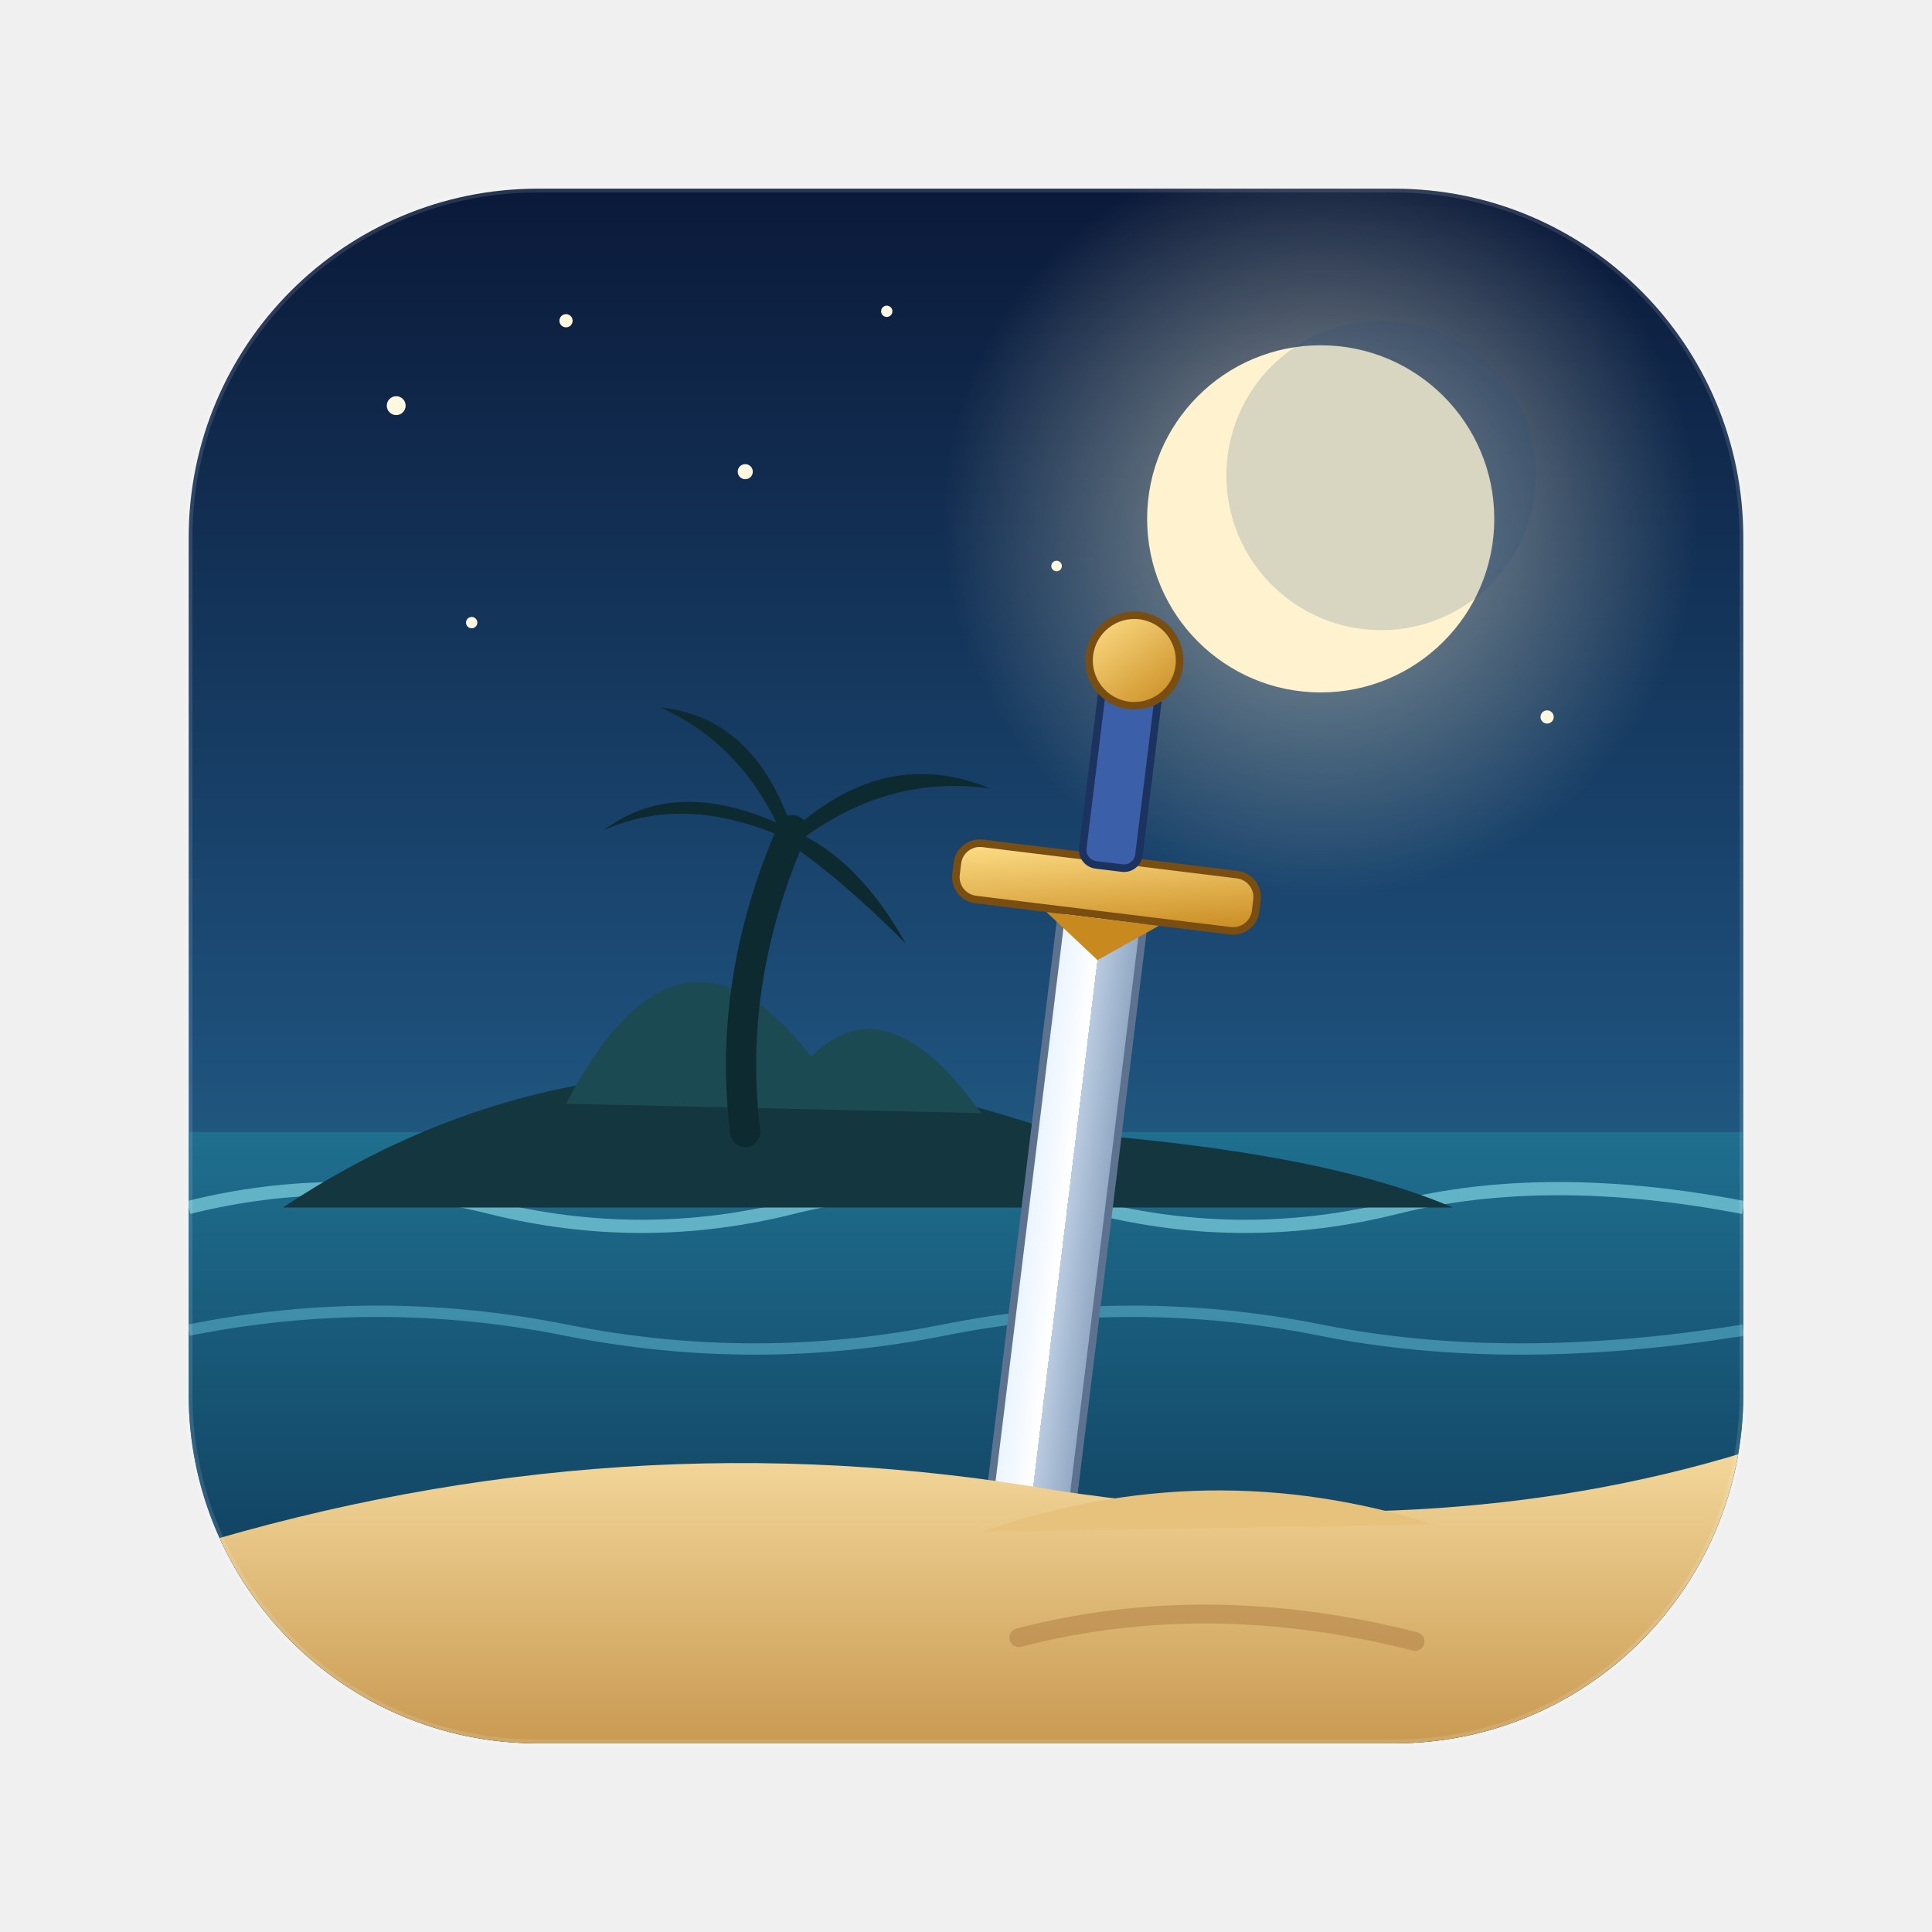
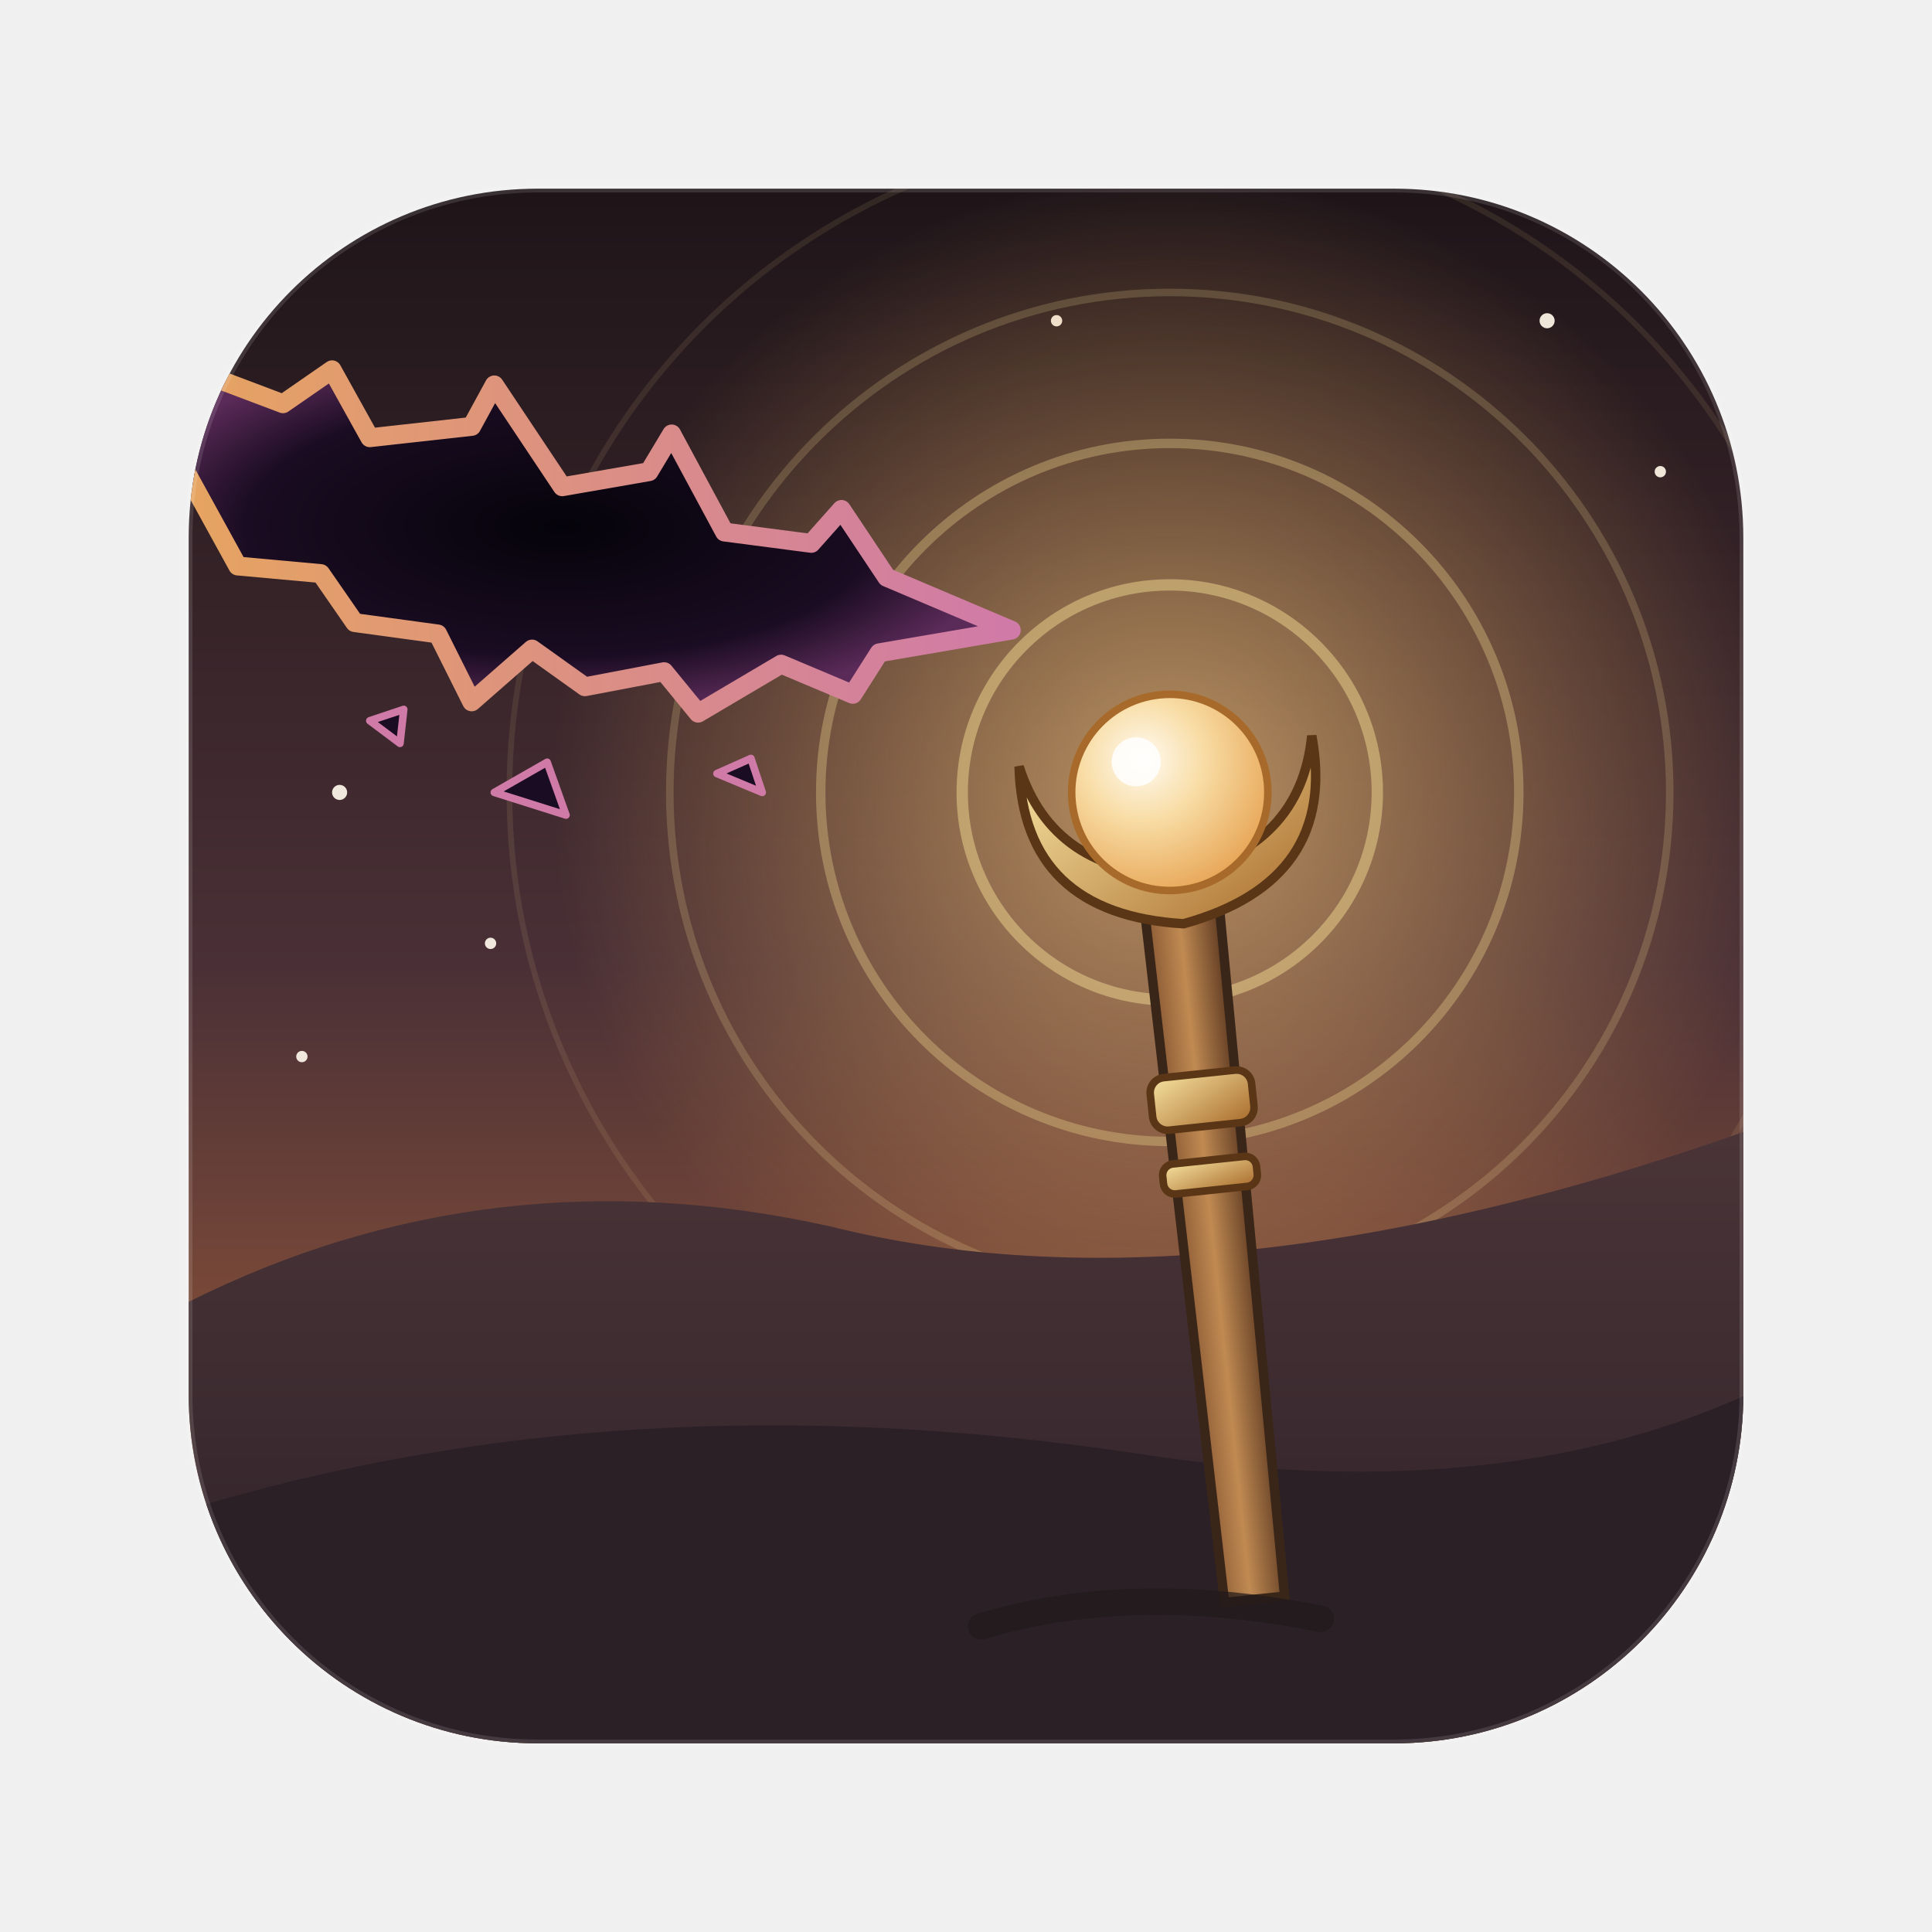
<svg xmlns="http://www.w3.org/2000/svg" width="1024" height="1024" viewBox="0 0 1024 1024">
  <defs>
    <linearGradient id="sky" x1="0" y1="0" x2="0" y2="1">
-       <stop offset="0" stop-color="#0b1a3a" />
-       <stop offset="0.55" stop-color="#1d4f7a" />
-       <stop offset="1" stop-color="#2e8c9c" />
+       <stop offset="0" stop-color="#1f1519" />
+       <stop offset="0.5" stop-color="#4a3036" />
+       <stop offset="0.85" stop-color="#94573a" />
+       <stop offset="1" stop-color="#b8703c" />
    </linearGradient>
-     <linearGradient id="sea" x1="0" y1="0" x2="0" y2="1">
-       <stop offset="0" stop-color="#1f6f8f" />
-       <stop offset="1" stop-color="#0c2f4f" />
+     <radialGradient id="glow" cx="0.5" cy="0.5" r="0.5">
+       <stop offset="0" stop-color="#f0c27a" stop-opacity="0.7" />
+       <stop offset="1" stop-color="#e8a85a" stop-opacity="0" />
+     </radialGradient>
+     <linearGradient id="riftedge" x1="0" y1="0" x2="1" y2="0">
+       <stop offset="0" stop-color="#e8a85a" />
+       <stop offset="1" stop-color="#d07aa8" />
    </linearGradient>
-     <linearGradient id="sand" x1="0" y1="0" x2="0" y2="1">
-       <stop offset="0" stop-color="#f3d79a" />
-       <stop offset="1" stop-color="#c99a52" />
+     <radialGradient id="riftin" cx="0.5" cy="0.5" r="0.5">
+       <stop offset="0" stop-color="#05030a" />
+       <stop offset="0.7" stop-color="#1a0c22" />
+       <stop offset="1" stop-color="#5a2a58" />
+     </radialGradient>
+     <linearGradient id="hill" x1="0" y1="0" x2="0" y2="1">
+       <stop offset="0" stop-color="#4a3438" />
+       <stop offset="1" stop-color="#2b2026" />
    </linearGradient>
-     <linearGradient id="blade" x1="0" y1="0" x2="1" y2="0">
-       <stop offset="0" stop-color="#e9f3ff" />
-       <stop offset="0.5" stop-color="#ffffff" />
-       <stop offset="0.5" stop-color="#b9cbe0" />
-       <stop offset="1" stop-color="#8fa6c2" />
+     <linearGradient id="wood" x1="0" y1="0" x2="1" y2="0">
+       <stop offset="0" stop-color="#8a5a34" />
+       <stop offset="0.45" stop-color="#c08a52" />
+       <stop offset="1" stop-color="#5e3a22" />
    </linearGradient>
-     <linearGradient id="gold" x1="0" y1="0" x2="1" y2="1">
-       <stop offset="0" stop-color="#ffe08a" />
-       <stop offset="1" stop-color="#c8891e" />
+     <linearGradient id="bronze" x1="0" y1="0" x2="1" y2="1">
+       <stop offset="0" stop-color="#f6e2a0" />
+       <stop offset="1" stop-color="#a86a2a" />
    </linearGradient>
-     <radialGradient id="moonglow" cx="0.5" cy="0.5" r="0.5">
-       <stop offset="0" stop-color="#fff6d8" stop-opacity="0.55" />
-       <stop offset="1" stop-color="#fff6d8" stop-opacity="0" />
+     <radialGradient id="orb" cx="0.38" cy="0.32" r="0.7">
+       <stop offset="0" stop-color="#fffbf2" />
+       <stop offset="0.45" stop-color="#f8dca4" />
+       <stop offset="1" stop-color="#e8a85a" />
    </radialGradient>
    <clipPath id="sq">
      <rect x="100" y="100" width="824" height="824" rx="185" />
    </clipPath>
  </defs>
  <g clip-path="url(#sq)">
    <rect x="100" y="100" width="824" height="824" fill="url(#sky)" />
-     <g fill="#fff8e0">
-       <circle cx="210" cy="215" r="5" />
-       <circle cx="300" cy="170" r="3.5" />
-       <circle cx="395" cy="250" r="4" />
-       <circle cx="250" cy="330" r="3" />
-       <circle cx="470" cy="165" r="3" />
-       <circle cx="820" cy="380" r="3.5" />
-       <circle cx="560" cy="300" r="2.8" />
+     <g fill="#f0e8dc">
+       <circle cx="180" cy="420" r="4" />
+       <circle cx="260" cy="500" r="3" />
+       <circle cx="820" cy="170" r="4" />
+       <circle cx="880" cy="250" r="3" />
+       <circle cx="560" cy="170" r="3" />
+       <circle cx="160" cy="560" r="3" />
    </g>
-     <circle cx="700" cy="275" r="200" fill="url(#moonglow)" />
-     <circle cx="700" cy="275" r="92" fill="#fff3cf" />
-     <circle cx="732" cy="252" r="82" fill="#25507c" opacity="0.18" />
-     <rect x="100" y="600" width="824" height="324" fill="url(#sea)" />
-     <path d="M100 640 Q180 620 260 640 T420 640 T580 640 T740 640 T924 640" stroke="#7fd3e0" stroke-width="7" fill="none" opacity="0.7" />
-     <path d="M100 705 Q200 685 300 705 T500 705 T700 705 T924 705" stroke="#5fb8cf" stroke-width="6" fill="none" opacity="0.55" />
-     <path d="M150 640 Q330 520 560 600 Q700 610 770 640 Z" fill="#14363f" />
-     <path d="M300 585 Q360 470 430 560 Q470 520 520 590 Z" fill="#1b4a52" />
-     <path d="M395 600 Q385 520 420 440" stroke="#0e2a31" stroke-width="16" fill="none" stroke-linecap="round" />
-     <g fill="#0e2a31">
-       <path d="M420 440 Q360 410 320 440 Q365 420 420 446 Z" />
-       <path d="M420 440 Q470 395 525 418 Q470 410 422 447 Z" />
-       <path d="M420 440 Q400 380 350 375 Q395 395 416 446 Z" />
-       <path d="M420 440 Q455 455 480 500 Q445 465 418 447 Z" />
+     <circle cx="620" cy="420" r="330" fill="url(#glow)" />
+     <g fill="none" stroke="#f0d890">
+       <circle cx="620" cy="420" r="110" stroke-width="6" opacity="0.5" />
+       <circle cx="620" cy="420" r="185" stroke-width="5" opacity="0.34" />
+       <circle cx="620" cy="420" r="265" stroke-width="4" opacity="0.2" />
+       <circle cx="620" cy="420" r="350" stroke-width="3" opacity="0.1" />
    </g>
-     <g transform="translate(600 360) rotate(7)">
-       <path d="M-22 120 L22 120 L22 470 L0 520 L-22 470 Z" fill="url(#blade)" stroke="#5c728e" stroke-width="4" />
-       <rect x="-80" y="96" width="160" height="30" rx="12" fill="url(#gold)" stroke="#7a4d10" stroke-width="4" />
-       <rect x="-15" y="0" width="30" height="100" rx="8" fill="#3b5fa8" stroke="#1d335f" stroke-width="4" />
-       <circle cx="0" cy="-10" r="24" fill="url(#gold)" stroke="#7a4d10" stroke-width="4" />
-       <path d="M-30 128 L0 150 L30 128" fill="#c8891e" />
+     <path d="M60 180 L150 214 L176 196 L196 232 L250 226 L262 204 L298 258 L344 250 L356 230 L384 282 L430 288 L446 270 L470 306 L536 334 L466 346 L452 368 L414 352 L370 378 L352 356 L310 364 L282 344 L250 372 L232 336 L188 330 L170 304 L126 300 Z" fill="url(#riftin)" stroke="url(#riftedge)" stroke-width="10" stroke-linejoin="round" />
+     <g fill="#1a0c22" stroke="#d07aa8" stroke-width="4" stroke-linejoin="round">
+       <path d="M262 420 L290 404 L300 432 Z" />
+       <path d="M380 410 L398 402 L404 420 Z" />
+       <path d="M196 382 L214 376 L212 394 Z" />
    </g>
-     <path d="M100 924 L100 820 Q330 750 560 790 Q760 820 924 770 L924 924 Z" fill="url(#sand)" />
-     <path d="M520 812 Q640 770 760 808" fill="#e6c27d" />
-     <path d="M540 868 Q640 842 750 870" stroke="#b5864a" stroke-width="10" fill="none" opacity="0.6" stroke-linecap="round" />
+     <path d="M100 690 Q260 610 440 650 Q640 700 924 600 L924 924 L100 924 Z" fill="url(#hill)" />
+     <path d="M100 800 Q330 730 600 770 Q790 800 924 740 L924 924 L100 924 Z" fill="#2b2026" />
+     <g transform="translate(620 420) rotate(-6)">
+       <path d="M-20 44 L20 44 L16 430 L-16 430 Z" fill="url(#wood)" stroke="#3a2618" stroke-width="5" />
+       <rect x="-27" y="150" width="54" height="28" rx="8" fill="url(#bronze)" stroke="#5a3616" stroke-width="4" />
+       <rect x="-25" y="196" width="50" height="16" rx="6" fill="url(#bronze)" stroke="#5a3616" stroke-width="4" />
+       <path d="M-78 -22 Q-84 56 0 70 Q84 56 78 -22 Q66 36 0 44 Q-66 36 -78 -22 Z" fill="url(#bronze)" stroke="#5a3616" stroke-width="5" />
+       <circle cx="0" cy="0" r="52" fill="url(#orb)" stroke="#a86a2a" stroke-width="4" />
+       <circle cx="-16" cy="-18" r="13" fill="#ffffff" opacity="0.85" />
+     </g>
+     <path d="M520 862 Q600 838 700 858" stroke="#1f181a" stroke-width="14" fill="none" stroke-linecap="round" opacity="0.7" />
  </g>
  <rect x="100" y="100" width="824" height="824" rx="185" fill="none" stroke="#ffffff" stroke-opacity="0.12" stroke-width="4" />
</svg>
